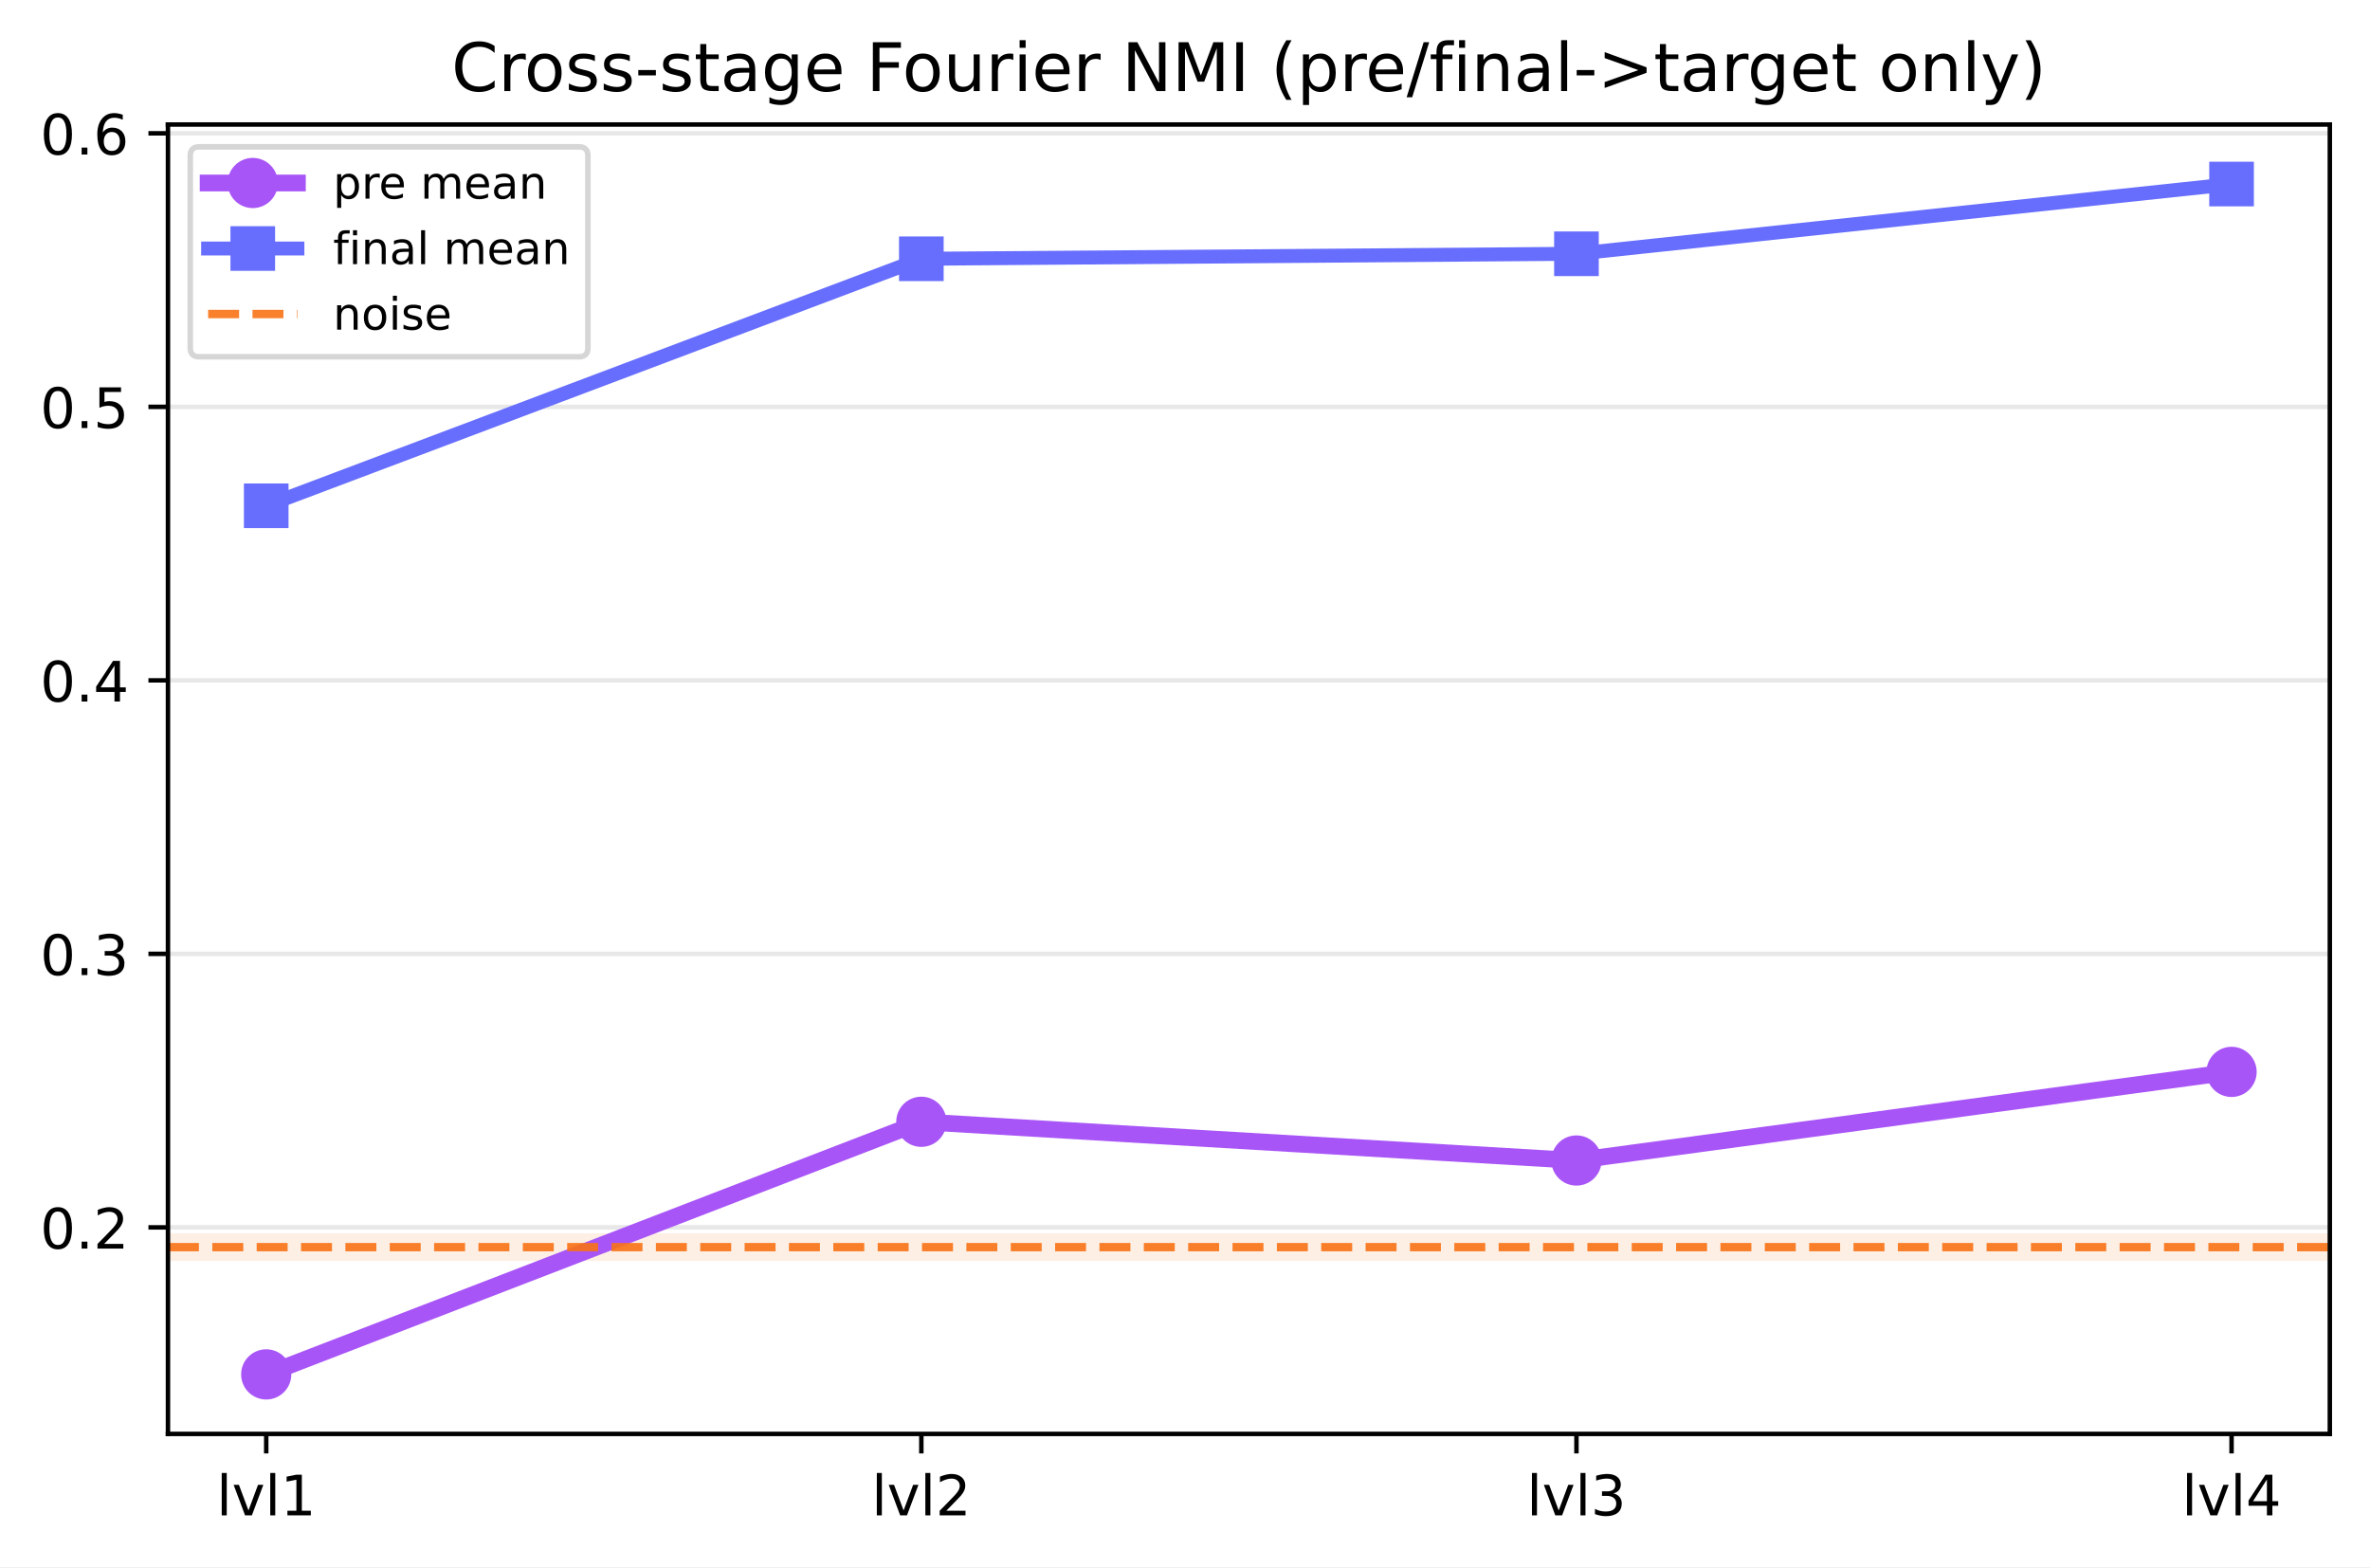
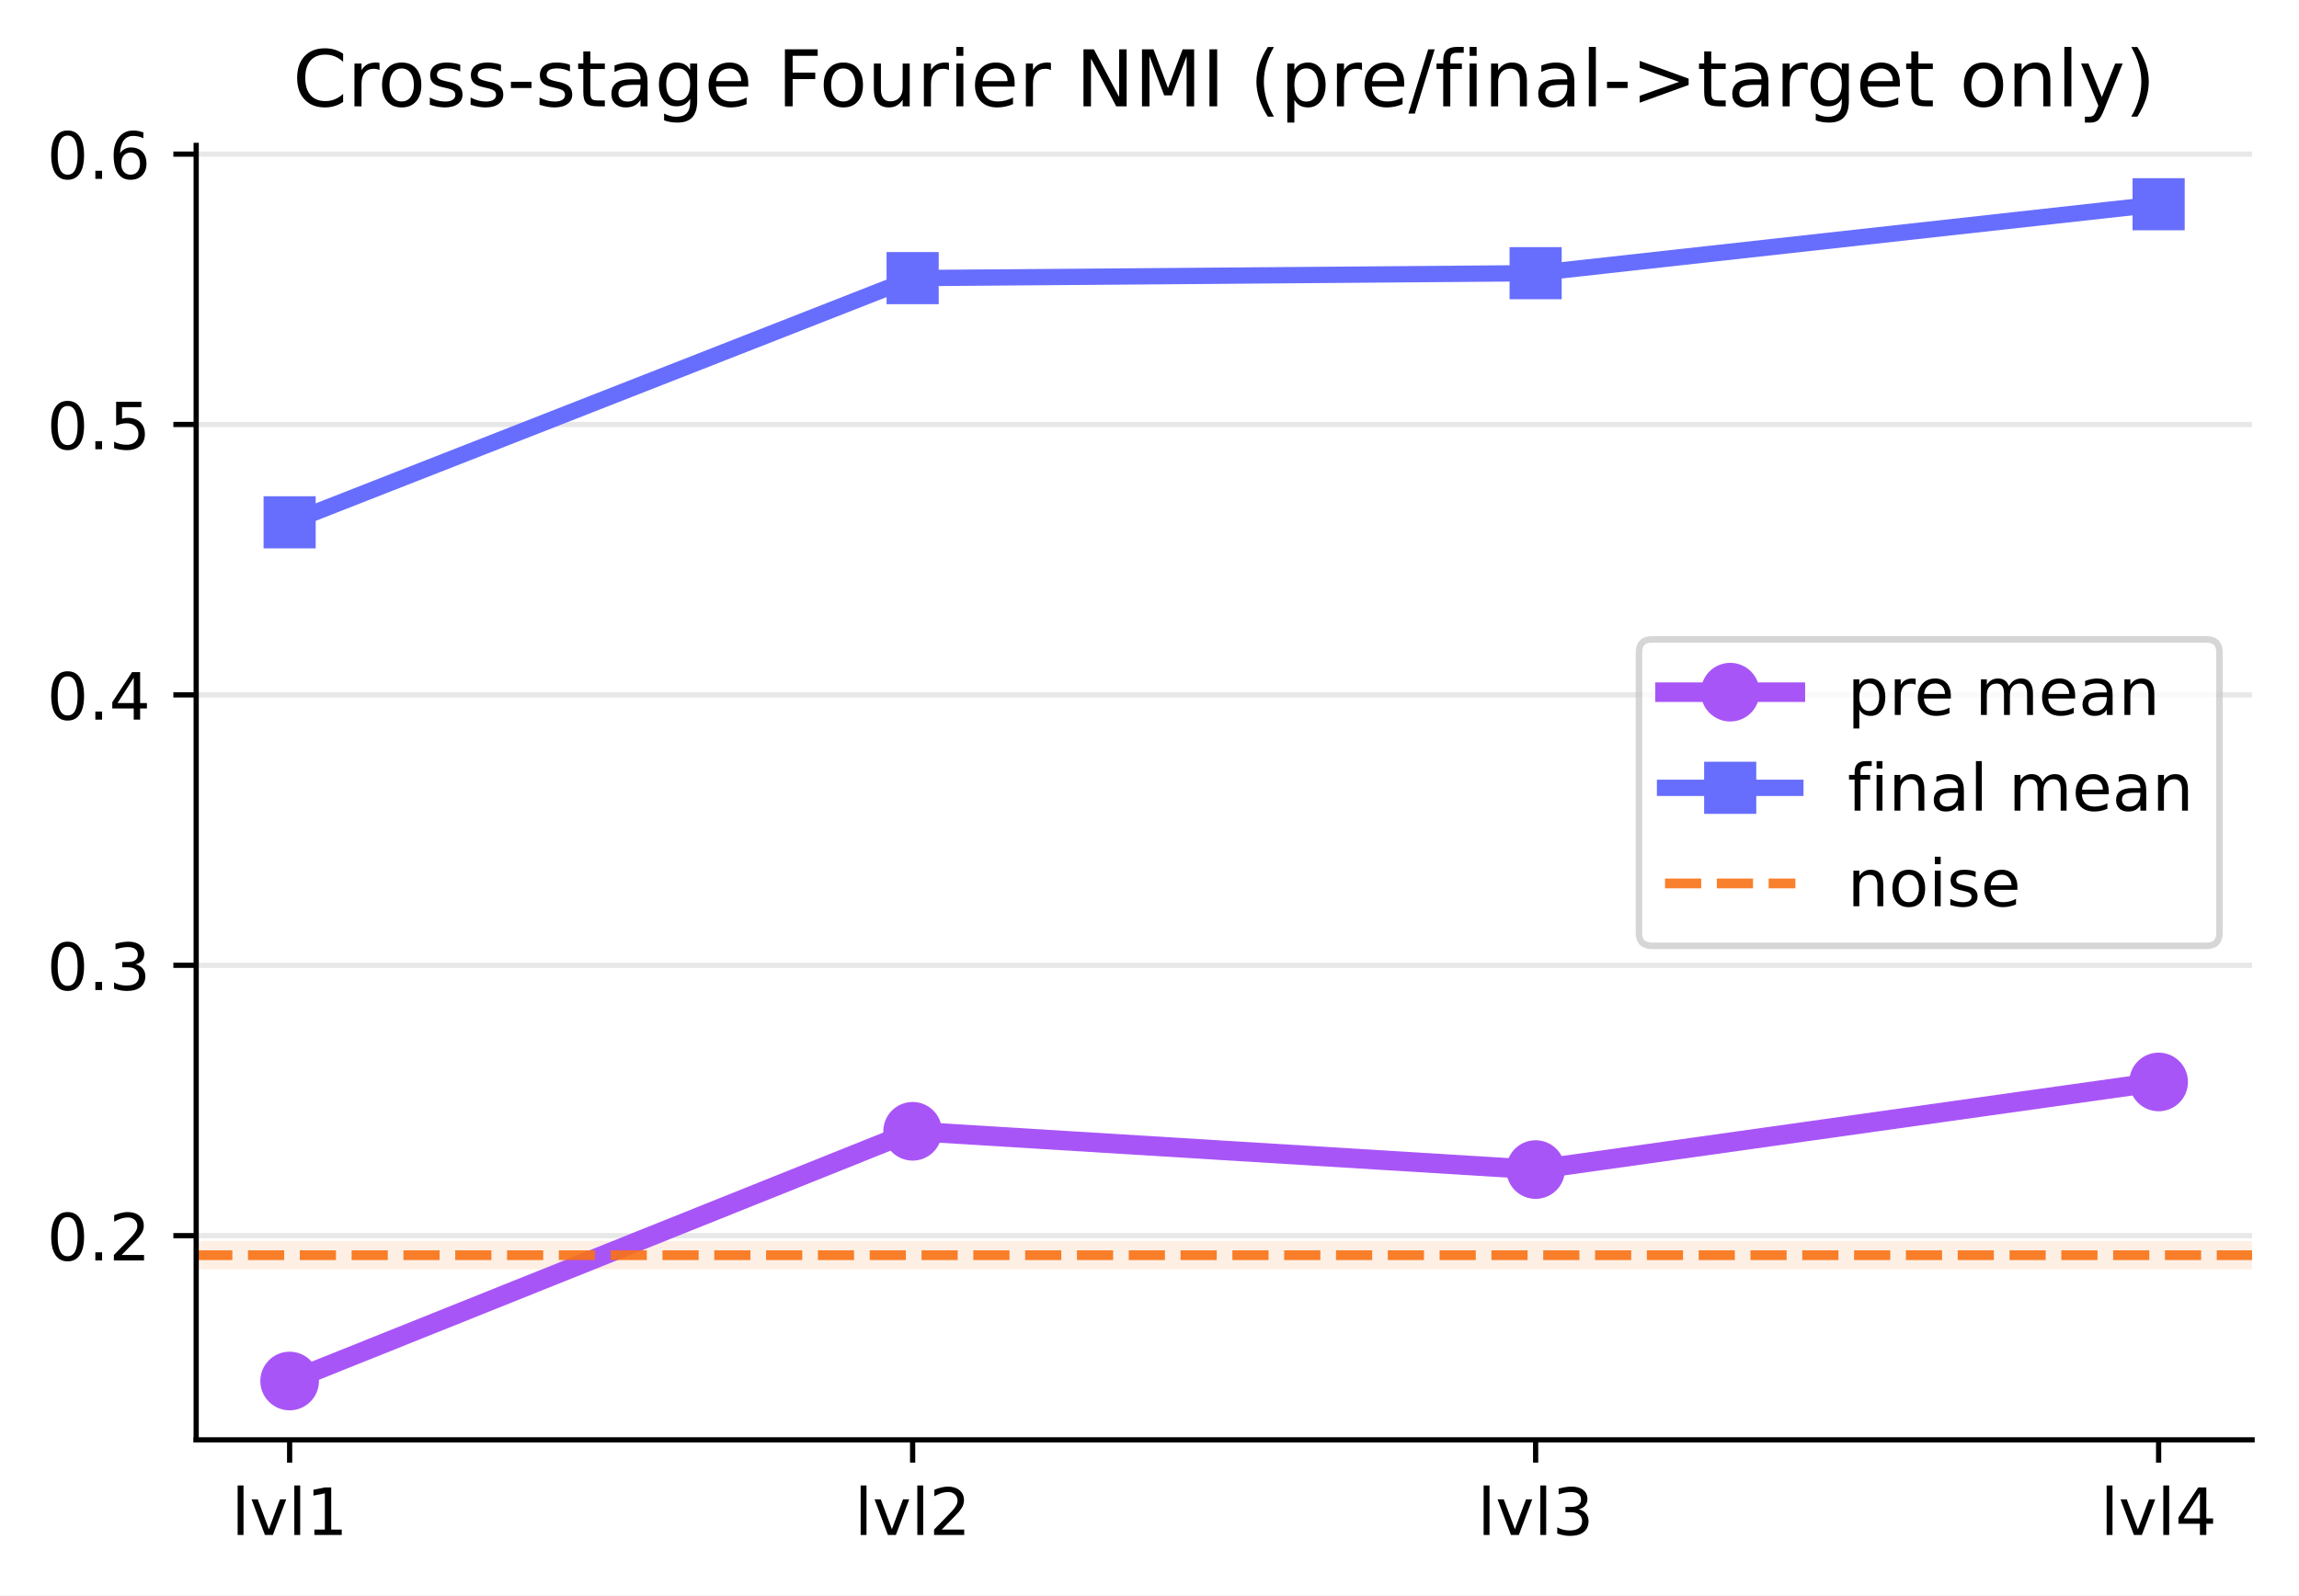
- <svg xmlns="http://www.w3.org/2000/svg" xmlns:xlink="http://www.w3.org/1999/xlink" width="424.773pt" height="280.876pt" viewBox="0 0 424.773 280.876" version="1.1">
+ <svg xmlns="http://www.w3.org/2000/svg" xmlns:xlink="http://www.w3.org/1999/xlink" width="352.773pt" height="244.876pt" viewBox="0 0 352.773 244.876" version="1.1">
  <defs>
    <style type="text/css">*{stroke-linejoin: round; stroke-linecap: butt}</style>
  </defs>
  <g id="figure_1">
    <g id="patch_1">
-       <path d="M 0 280.876  L 424.773 280.876  L 424.773 0  L 0 0  z " style="fill: #ffffff" />
+       <path d="M 0 244.876  L 352.773 244.876  L 352.773 0  L 0 0  z " style="fill: #ffffff" />
    </g>
    <g id="axes_1">
      <g id="patch_2">
-         <path d="M 30.103 256.998  L 417.573 256.998  L 417.573 22.318  L 30.103 22.318  z " style="fill: #ffffff" />
+         <path d="M 30.103 220.998  L 345.573 220.998  L 345.573 22.318  L 30.103 22.318  z " style="fill: #ffffff" />
      </g>
      <g id="patch_3">
-         <path d="M 30.103 225.499  L 417.573 225.499  L 417.573 221.541  L 30.103 221.541  z " clip-path="url(#pb38c82cc3f)" style="fill: #f97316; opacity: 0.12; stroke: #f97316; stroke-linejoin: miter" />
+         <path d="M 30.103 194.331  L 345.573 194.331  L 345.573 190.98  L 30.103 190.98  z " clip-path="url(#pc7375aef0b)" style="fill: #f97316; opacity: 0.12; stroke: #f97316; stroke-linejoin: miter" />
      </g>
      <g id="matplotlib.axis_1">
        <g id="xtick_1">
          <g id="line2d_1">
            <defs>
-               <path id="m8bb7303cff" d="M 0 0  L 0 3.5  " style="stroke: #000000; stroke-width: 0.8" />
+               <path id="m0f94cfe9d2" d="M 0 0  L 0 3.5  " style="stroke: #000000; stroke-width: 0.8" />
            </defs>
            <g>
-               <use xlink:href="#m8bb7303cff" x="47.715" y="256.998" style="stroke: #000000; stroke-width: 0.8" />
+               <use xlink:href="#m0f94cfe9d2" x="44.443" y="220.998" style="stroke: #000000; stroke-width: 0.8" />
            </g>
          </g>
          <g id="text_1">
-             <g transform="translate(38.79665 271.5966) scale(0.1 -0.1)">
+             <g transform="translate(35.52392 235.5966) scale(0.1 -0.1)">
              <defs>
                <path id="DejaVuSans-6c" d="M 603 4863  L 1178 4863  L 1178 0  L 603 0  L 603 4863  z " transform="scale(0.015625)" />
                <path id="DejaVuSans-76" d="M 191 3500  L 800 3500  L 1894 563  L 2988 3500  L 3597 3500  L 2284 0  L 1503 0  L 191 3500  z " transform="scale(0.015625)" />
                <path id="DejaVuSans-31" d="M 794 531  L 1825 531  L 1825 4091  L 703 3866  L 703 4441  L 1819 4666  L 2450 4666  L 2450 531  L 3481 531  L 3481 0  L 794 0  L 794 531  z " transform="scale(0.015625)" />
              </defs>
              <use xlink:href="#DejaVuSans-6c" />
              <use xlink:href="#DejaVuSans-76" transform="translate(27.7832 0)" />
              <use xlink:href="#DejaVuSans-6c" transform="translate(86.96289 0)" />
              <use xlink:href="#DejaVuSans-31" transform="translate(114.7461 0)" />
            </g>
          </g>
        </g>
        <g id="xtick_2">
          <g id="line2d_2">
            <g>
-               <use xlink:href="#m8bb7303cff" x="165.131" y="256.998" style="stroke: #000000; stroke-width: 0.8" />
+               <use xlink:href="#m0f94cfe9d2" x="140.04" y="220.998" style="stroke: #000000; stroke-width: 0.8" />
            </g>
          </g>
          <g id="text_2">
-             <g transform="translate(156.2118 271.5966) scale(0.1 -0.1)">
+             <g transform="translate(131.1209 235.5966) scale(0.1 -0.1)">
              <defs>
                <path id="DejaVuSans-32" d="M 1228 531  L 3431 531  L 3431 0  L 469 0  L 469 531  Q 828 903 1448 1529  Q 2069 2156 2228 2338  Q 2531 2678 2651 2914  Q 2772 3150 2772 3378  Q 2772 3750 2511 3984  Q 2250 4219 1831 4219  Q 1534 4219 1204 4116  Q 875 4013 500 3803  L 500 4441  Q 881 4594 1212 4672  Q 1544 4750 1819 4750  Q 2544 4750 2975 4387  Q 3406 4025 3406 3419  Q 3406 3131 3298 2873  Q 3191 2616 2906 2266  Q 2828 2175 2409 1742  Q 1991 1309 1228 531  z " transform="scale(0.015625)" />
              </defs>
              <use xlink:href="#DejaVuSans-6c" />
              <use xlink:href="#DejaVuSans-76" transform="translate(27.7832 0)" />
              <use xlink:href="#DejaVuSans-6c" transform="translate(86.96289 0)" />
              <use xlink:href="#DejaVuSans-32" transform="translate(114.7461 0)" />
            </g>
          </g>
        </g>
        <g id="xtick_3">
          <g id="line2d_3">
            <g>
-               <use xlink:href="#m8bb7303cff" x="282.546" y="256.998" style="stroke: #000000; stroke-width: 0.8" />
+               <use xlink:href="#m0f94cfe9d2" x="235.637" y="220.998" style="stroke: #000000; stroke-width: 0.8" />
            </g>
          </g>
          <g id="text_3">
-             <g transform="translate(273.627 271.5966) scale(0.1 -0.1)">
+             <g transform="translate(226.7179 235.5966) scale(0.1 -0.1)">
              <defs>
                <path id="DejaVuSans-33" d="M 2597 2516  Q 3050 2419 3304 2112  Q 3559 1806 3559 1356  Q 3559 666 3084 287  Q 2609 -91 1734 -91  Q 1441 -91 1130 -33  Q 819 25 488 141  L 488 750  Q 750 597 1062 519  Q 1375 441 1716 441  Q 2309 441 2620 675  Q 2931 909 2931 1356  Q 2931 1769 2642 2001  Q 2353 2234 1838 2234  L 1294 2234  L 1294 2753  L 1863 2753  Q 2328 2753 2575 2939  Q 2822 3125 2822 3475  Q 2822 3834 2567 4026  Q 2313 4219 1838 4219  Q 1578 4219 1281 4162  Q 984 4106 628 3988  L 628 4550  Q 988 4650 1302 4700  Q 1616 4750 1894 4750  Q 2613 4750 3031 4423  Q 3450 4097 3450 3541  Q 3450 3153 3228 2886  Q 3006 2619 2597 2516  z " transform="scale(0.015625)" />
              </defs>
              <use xlink:href="#DejaVuSans-6c" />
              <use xlink:href="#DejaVuSans-76" transform="translate(27.7832 0)" />
              <use xlink:href="#DejaVuSans-6c" transform="translate(86.96289 0)" />
              <use xlink:href="#DejaVuSans-33" transform="translate(114.7461 0)" />
            </g>
          </g>
        </g>
        <g id="xtick_4">
          <g id="line2d_4">
            <g>
-               <use xlink:href="#m8bb7303cff" x="399.961" y="256.998" style="stroke: #000000; stroke-width: 0.8" />
+               <use xlink:href="#m0f94cfe9d2" x="331.234" y="220.998" style="stroke: #000000; stroke-width: 0.8" />
            </g>
          </g>
          <g id="text_4">
-             <g transform="translate(391.0421 271.5966) scale(0.1 -0.1)">
+             <g transform="translate(322.3148 235.5966) scale(0.1 -0.1)">
              <defs>
                <path id="DejaVuSans-34" d="M 2419 4116  L 825 1625  L 2419 1625  L 2419 4116  z M 2253 4666  L 3047 4666  L 3047 1625  L 3713 1625  L 3713 1100  L 3047 1100  L 3047 0  L 2419 0  L 2419 1100  L 313 1100  L 313 1709  L 2253 4666  z " transform="scale(0.015625)" />
              </defs>
              <use xlink:href="#DejaVuSans-6c" />
              <use xlink:href="#DejaVuSans-76" transform="translate(27.7832 0)" />
              <use xlink:href="#DejaVuSans-6c" transform="translate(86.96289 0)" />
              <use xlink:href="#DejaVuSans-34" transform="translate(114.7461 0)" />
            </g>
          </g>
        </g>
      </g>
      <g id="matplotlib.axis_2">
        <g id="ytick_1">
          <g id="line2d_5">
-             <path d="M 30.103 219.979  L 417.573 219.979  " clip-path="url(#pb38c82cc3f)" style="fill: none; stroke: #b0b0b0; stroke-opacity: 0.3; stroke-width: 0.8; stroke-linecap: square" />
+             <path d="M 30.103 189.658  L 345.573 189.658  " clip-path="url(#pc7375aef0b)" style="fill: none; stroke: #b0b0b0; stroke-opacity: 0.3; stroke-width: 0.8; stroke-linecap: square" />
          </g>
          <g id="line2d_6">
            <defs>
-               <path id="mbe86e3b115" d="M 0 0  L -3.5 0  " style="stroke: #000000; stroke-width: 0.8" />
+               <path id="m7933cab18a" d="M 0 0  L -3.5 0  " style="stroke: #000000; stroke-width: 0.8" />
            </defs>
            <g>
-               <use xlink:href="#mbe86e3b115" x="30.103" y="219.979" style="stroke: #000000; stroke-width: 0.8" />
+               <use xlink:href="#m7933cab18a" x="30.103" y="189.658" style="stroke: #000000; stroke-width: 0.8" />
            </g>
          </g>
          <g id="text_5">
-             <g transform="translate(7.2 223.7786) scale(0.1 -0.1)">
+             <g transform="translate(7.2 193.4573) scale(0.1 -0.1)">
              <defs>
                <path id="DejaVuSans-30" d="M 2034 4250  Q 1547 4250 1301 3770  Q 1056 3291 1056 2328  Q 1056 1369 1301 889  Q 1547 409 2034 409  Q 2525 409 2770 889  Q 3016 1369 3016 2328  Q 3016 3291 2770 3770  Q 2525 4250 2034 4250  z M 2034 4750  Q 2819 4750 3233 4129  Q 3647 3509 3647 2328  Q 3647 1150 3233 529  Q 2819 -91 2034 -91  Q 1250 -91 836 529  Q 422 1150 422 2328  Q 422 3509 836 4129  Q 1250 4750 2034 4750  z " transform="scale(0.015625)" />
                <path id="DejaVuSans-2e" d="M 684 794  L 1344 794  L 1344 0  L 684 0  L 684 794  z " transform="scale(0.015625)" />
              </defs>
              <use xlink:href="#DejaVuSans-30" />
              <use xlink:href="#DejaVuSans-2e" transform="translate(63.62305 0)" />
              <use xlink:href="#DejaVuSans-32" transform="translate(95.41016 0)" />
            </g>
          </g>
        </g>
        <g id="ytick_2">
          <g id="line2d_7">
-             <path d="M 30.103 170.958  L 417.573 170.958  " clip-path="url(#pb38c82cc3f)" style="fill: none; stroke: #b0b0b0; stroke-opacity: 0.3; stroke-width: 0.8; stroke-linecap: square" />
+             <path d="M 30.103 148.157  L 345.573 148.157  " clip-path="url(#pc7375aef0b)" style="fill: none; stroke: #b0b0b0; stroke-opacity: 0.3; stroke-width: 0.8; stroke-linecap: square" />
          </g>
          <g id="line2d_8">
            <g>
-               <use xlink:href="#mbe86e3b115" x="30.103" y="170.958" style="stroke: #000000; stroke-width: 0.8" />
+               <use xlink:href="#m7933cab18a" x="30.103" y="148.157" style="stroke: #000000; stroke-width: 0.8" />
            </g>
          </g>
          <g id="text_6">
-             <g transform="translate(7.2 174.7573) scale(0.1 -0.1)">
+             <g transform="translate(7.2 151.9559) scale(0.1 -0.1)">
              <use xlink:href="#DejaVuSans-30" />
              <use xlink:href="#DejaVuSans-2e" transform="translate(63.62305 0)" />
              <use xlink:href="#DejaVuSans-33" transform="translate(95.41016 0)" />
            </g>
          </g>
        </g>
        <g id="ytick_3">
          <g id="line2d_9">
-             <path d="M 30.103 121.937  L 417.573 121.937  " clip-path="url(#pb38c82cc3f)" style="fill: none; stroke: #b0b0b0; stroke-opacity: 0.3; stroke-width: 0.8; stroke-linecap: square" />
+             <path d="M 30.103 106.655  L 345.573 106.655  " clip-path="url(#pc7375aef0b)" style="fill: none; stroke: #b0b0b0; stroke-opacity: 0.3; stroke-width: 0.8; stroke-linecap: square" />
          </g>
          <g id="line2d_10">
            <g>
-               <use xlink:href="#mbe86e3b115" x="30.103" y="121.937" style="stroke: #000000; stroke-width: 0.8" />
+               <use xlink:href="#m7933cab18a" x="30.103" y="106.655" style="stroke: #000000; stroke-width: 0.8" />
            </g>
          </g>
          <g id="text_7">
-             <g transform="translate(7.2 125.7361) scale(0.1 -0.1)">
+             <g transform="translate(7.2 110.4545) scale(0.1 -0.1)">
              <use xlink:href="#DejaVuSans-30" />
              <use xlink:href="#DejaVuSans-2e" transform="translate(63.62305 0)" />
              <use xlink:href="#DejaVuSans-34" transform="translate(95.41016 0)" />
            </g>
          </g>
        </g>
        <g id="ytick_4">
          <g id="line2d_11">
-             <path d="M 30.103 72.916  L 417.573 72.916  " clip-path="url(#pb38c82cc3f)" style="fill: none; stroke: #b0b0b0; stroke-opacity: 0.3; stroke-width: 0.8; stroke-linecap: square" />
+             <path d="M 30.103 65.154  L 345.573 65.154  " clip-path="url(#pc7375aef0b)" style="fill: none; stroke: #b0b0b0; stroke-opacity: 0.3; stroke-width: 0.8; stroke-linecap: square" />
          </g>
          <g id="line2d_12">
            <g>
-               <use xlink:href="#mbe86e3b115" x="30.103" y="72.916" style="stroke: #000000; stroke-width: 0.8" />
+               <use xlink:href="#m7933cab18a" x="30.103" y="65.154" style="stroke: #000000; stroke-width: 0.8" />
            </g>
          </g>
          <g id="text_8">
-             <g transform="translate(7.2 76.71476) scale(0.1 -0.1)">
+             <g transform="translate(7.2 68.9531) scale(0.1 -0.1)">
              <defs>
                <path id="DejaVuSans-35" d="M 691 4666  L 3169 4666  L 3169 4134  L 1269 4134  L 1269 2991  Q 1406 3038 1543 3061  Q 1681 3084 1819 3084  Q 2600 3084 3056 2656  Q 3513 2228 3513 1497  Q 3513 744 3044 326  Q 2575 -91 1722 -91  Q 1428 -91 1123 -41  Q 819 9 494 109  L 494 744  Q 775 591 1075 516  Q 1375 441 1709 441  Q 2250 441 2565 725  Q 2881 1009 2881 1497  Q 2881 1984 2565 2268  Q 2250 2553 1709 2553  Q 1456 2553 1204 2497  Q 953 2441 691 2322  L 691 4666  z " transform="scale(0.015625)" />
              </defs>
              <use xlink:href="#DejaVuSans-30" />
              <use xlink:href="#DejaVuSans-2e" transform="translate(63.62305 0)" />
              <use xlink:href="#DejaVuSans-35" transform="translate(95.41016 0)" />
            </g>
          </g>
        </g>
        <g id="ytick_5">
          <g id="line2d_13">
-             <path d="M 30.103 23.894  L 417.573 23.894  " clip-path="url(#pb38c82cc3f)" style="fill: none; stroke: #b0b0b0; stroke-opacity: 0.3; stroke-width: 0.8; stroke-linecap: square" />
+             <path d="M 30.103 23.652  L 345.573 23.652  " clip-path="url(#pc7375aef0b)" style="fill: none; stroke: #b0b0b0; stroke-opacity: 0.3; stroke-width: 0.8; stroke-linecap: square" />
          </g>
          <g id="line2d_14">
            <g>
-               <use xlink:href="#mbe86e3b115" x="30.103" y="23.894" style="stroke: #000000; stroke-width: 0.8" />
+               <use xlink:href="#m7933cab18a" x="30.103" y="23.652" style="stroke: #000000; stroke-width: 0.8" />
            </g>
          </g>
          <g id="text_9">
-             <g transform="translate(7.2 27.69348) scale(0.1 -0.1)">
+             <g transform="translate(7.2 27.4517) scale(0.1 -0.1)">
              <defs>
                <path id="DejaVuSans-36" d="M 2113 2584  Q 1688 2584 1439 2293  Q 1191 2003 1191 1497  Q 1191 994 1439 701  Q 1688 409 2113 409  Q 2538 409 2786 701  Q 3034 994 3034 1497  Q 3034 2003 2786 2293  Q 2538 2584 2113 2584  z M 3366 4563  L 3366 3988  Q 3128 4100 2886 4159  Q 2644 4219 2406 4219  Q 1781 4219 1451 3797  Q 1122 3375 1075 2522  Q 1259 2794 1537 2939  Q 1816 3084 2150 3084  Q 2853 3084 3261 2657  Q 3669 2231 3669 1497  Q 3669 778 3244 343  Q 2819 -91 2113 -91  Q 1303 -91 875 529  Q 447 1150 447 2328  Q 447 3434 972 4092  Q 1497 4750 2381 4750  Q 2619 4750 2861 4703  Q 3103 4656 3366 4563  z " transform="scale(0.015625)" />
              </defs>
              <use xlink:href="#DejaVuSans-30" />
              <use xlink:href="#DejaVuSans-2e" transform="translate(63.62305 0)" />
              <use xlink:href="#DejaVuSans-36" transform="translate(95.41016 0)" />
            </g>
          </g>
        </g>
      </g>
      <g id="line2d_15">
-         <path d="M 47.715 246.331  L 165.131 201.057  L 282.546 207.996  L 399.961 192.111  " clip-path="url(#pb38c82cc3f)" style="fill: none; stroke: #a855f7; stroke-width: 3; stroke-linecap: square" />
+         <path d="M 44.443 211.967  L 140.04 173.639  L 235.637 179.513  L 331.234 166.065  " clip-path="url(#pc7375aef0b)" style="fill: none; stroke: #a855f7; stroke-width: 3; stroke-linecap: square" />
        <defs>
-           <path id="m0b4fd1bb73" d="M 0 4  C 1.061 4 2.078 3.579 2.828 2.828  C 3.579 2.078 4 1.061 4 0  C 4 -1.061 3.579 -2.078 2.828 -2.828  C 2.078 -3.579 1.061 -4 0 -4  C -1.061 -4 -2.078 -3.579 -2.828 -2.828  C -3.579 -2.078 -4 -1.061 -4 0  C -4 1.061 -3.579 2.078 -2.828 2.828  C -2.078 3.579 -1.061 4 0 4  z " style="stroke: #a855f7" />
+           <path id="mb4fdfcd35f" d="M 0 4  C 1.061 4 2.078 3.579 2.828 2.828  C 3.579 2.078 4 1.061 4 0  C 4 -1.061 3.579 -2.078 2.828 -2.828  C 2.078 -3.579 1.061 -4 0 -4  C -1.061 -4 -2.078 -3.579 -2.828 -2.828  C -3.579 -2.078 -4 -1.061 -4 0  C -4 1.061 -3.579 2.078 -2.828 2.828  C -2.078 3.579 -1.061 4 0 4  z " style="stroke: #a855f7" />
        </defs>
-         <g clip-path="url(#pb38c82cc3f)">
-           <use xlink:href="#m0b4fd1bb73" x="47.715" y="246.331" style="fill: #a855f7; stroke: #a855f7" />
-           <use xlink:href="#m0b4fd1bb73" x="165.131" y="201.057" style="fill: #a855f7; stroke: #a855f7" />
-           <use xlink:href="#m0b4fd1bb73" x="282.546" y="207.996" style="fill: #a855f7; stroke: #a855f7" />
-           <use xlink:href="#m0b4fd1bb73" x="399.961" y="192.111" style="fill: #a855f7; stroke: #a855f7" />
+         <g clip-path="url(#pc7375aef0b)">
+           <use xlink:href="#mb4fdfcd35f" x="44.443" y="211.967" style="fill: #a855f7; stroke: #a855f7" />
+           <use xlink:href="#mb4fdfcd35f" x="140.04" y="173.639" style="fill: #a855f7; stroke: #a855f7" />
+           <use xlink:href="#mb4fdfcd35f" x="235.637" y="179.513" style="fill: #a855f7; stroke: #a855f7" />
+           <use xlink:href="#mb4fdfcd35f" x="331.234" y="166.065" style="fill: #a855f7; stroke: #a855f7" />
        </g>
      </g>
      <g id="line2d_16">
-         <path d="M 47.715 90.652  L 165.131 46.38  L 282.546 45.484  L 399.961 32.985  " clip-path="url(#pb38c82cc3f)" style="fill: none; stroke: #676efd; stroke-width: 2.5; stroke-linecap: square" />
+         <path d="M 44.443 80.169  L 140.04 42.689  L 235.637 41.93  L 331.234 31.349  " clip-path="url(#pc7375aef0b)" style="fill: none; stroke: #676efd; stroke-width: 2.5; stroke-linecap: square" />
        <defs>
-           <path id="m95349292ca" d="M -3.5 3.5  L 3.5 3.5  L 3.5 -3.5  L -3.5 -3.5  z " style="stroke: #676efd; stroke-linejoin: miter" />
+           <path id="m0a33a57ab1" d="M -3.5 3.5  L 3.5 3.5  L 3.5 -3.5  L -3.5 -3.5  z " style="stroke: #676efd; stroke-linejoin: miter" />
        </defs>
-         <g clip-path="url(#pb38c82cc3f)">
-           <use xlink:href="#m95349292ca" x="47.715" y="90.652" style="fill: #676efd; stroke: #676efd; stroke-linejoin: miter" />
-           <use xlink:href="#m95349292ca" x="165.131" y="46.38" style="fill: #676efd; stroke: #676efd; stroke-linejoin: miter" />
-           <use xlink:href="#m95349292ca" x="282.546" y="45.484" style="fill: #676efd; stroke: #676efd; stroke-linejoin: miter" />
-           <use xlink:href="#m95349292ca" x="399.961" y="32.985" style="fill: #676efd; stroke: #676efd; stroke-linejoin: miter" />
+         <g clip-path="url(#pc7375aef0b)">
+           <use xlink:href="#m0a33a57ab1" x="44.443" y="80.169" style="fill: #676efd; stroke: #676efd; stroke-linejoin: miter" />
+           <use xlink:href="#m0a33a57ab1" x="140.04" y="42.689" style="fill: #676efd; stroke: #676efd; stroke-linejoin: miter" />
+           <use xlink:href="#m0a33a57ab1" x="235.637" y="41.93" style="fill: #676efd; stroke: #676efd; stroke-linejoin: miter" />
+           <use xlink:href="#m0a33a57ab1" x="331.234" y="31.349" style="fill: #676efd; stroke: #676efd; stroke-linejoin: miter" />
        </g>
      </g>
      <g id="line2d_17">
-         <path d="M 30.103 223.52  L 417.573 223.52  " clip-path="url(#pb38c82cc3f)" style="fill: none; stroke-dasharray: 5.55,2.4; stroke-dashoffset: 0; stroke: #f97316; stroke-opacity: 0.9; stroke-width: 1.5" />
+         <path d="M 30.103 192.656  L 345.573 192.656  " clip-path="url(#pc7375aef0b)" style="fill: none; stroke-dasharray: 5.55,2.4; stroke-dashoffset: 0; stroke: #f97316; stroke-opacity: 0.9; stroke-width: 1.5" />
      </g>
      <g id="patch_4">
-         <path d="M 30.103 256.998  L 30.103 22.318  " style="fill: none; stroke: #000000; stroke-width: 0.8; stroke-linejoin: miter; stroke-linecap: square" />
+         <path d="M 30.103 220.998  L 30.103 22.318  " style="fill: none; stroke: #000000; stroke-width: 0.8; stroke-linejoin: miter; stroke-linecap: square" />
      </g>
      <g id="patch_5">
-         <path d="M 417.573 256.998  L 417.573 22.318  " style="fill: none; stroke: #000000; stroke-width: 0.8; stroke-linejoin: miter; stroke-linecap: square" />
-       </g>
-       <g id="patch_6">
-         <path d="M 30.103 256.998  L 417.573 256.998  " style="fill: none; stroke: #000000; stroke-width: 0.8; stroke-linejoin: miter; stroke-linecap: square" />
-       </g>
-       <g id="patch_7">
-         <path d="M 30.103 22.318  L 417.573 22.318  " style="fill: none; stroke: #000000; stroke-width: 0.8; stroke-linejoin: miter; stroke-linecap: square" />
+         <path d="M 30.103 220.998  L 345.573 220.998  " style="fill: none; stroke: #000000; stroke-width: 0.8; stroke-linejoin: miter; stroke-linecap: square" />
      </g>
      <g id="text_10">
-         <g transform="translate(80.92281 16.31812) scale(0.12 -0.12)">
+         <g transform="translate(44.92281 16.31812) scale(0.12 -0.12)">
          <defs>
            <path id="DejaVuSans-43" d="M 4122 4306  L 4122 3641  Q 3803 3938 3442 4084  Q 3081 4231 2675 4231  Q 1875 4231 1450 3742  Q 1025 3253 1025 2328  Q 1025 1406 1450 917  Q 1875 428 2675 428  Q 3081 428 3442 575  Q 3803 722 4122 1019  L 4122 359  Q 3791 134 3420 21  Q 3050 -91 2638 -91  Q 1578 -91 968 557  Q 359 1206 359 2328  Q 359 3453 968 4101  Q 1578 4750 2638 4750  Q 3056 4750 3426 4639  Q 3797 4528 4122 4306  z " transform="scale(0.015625)" />
            <path id="DejaVuSans-72" d="M 2631 2963  Q 2534 3019 2420 3045  Q 2306 3072 2169 3072  Q 1681 3072 1420 2755  Q 1159 2438 1159 1844  L 1159 0  L 581 0  L 581 3500  L 1159 3500  L 1159 2956  Q 1341 3275 1631 3429  Q 1922 3584 2338 3584  Q 2397 3584 2469 3576  Q 2541 3569 2628 3553  L 2631 2963  z " transform="scale(0.015625)" />
            <path id="DejaVuSans-6f" d="M 1959 3097  Q 1497 3097 1228 2736  Q 959 2375 959 1747  Q 959 1119 1226 758  Q 1494 397 1959 397  Q 2419 397 2687 759  Q 2956 1122 2956 1747  Q 2956 2369 2687 2733  Q 2419 3097 1959 3097  z M 1959 3584  Q 2709 3584 3137 3096  Q 3566 2609 3566 1747  Q 3566 888 3137 398  Q 2709 -91 1959 -91  Q 1206 -91 779 398  Q 353 888 353 1747  Q 353 2609 779 3096  Q 1206 3584 1959 3584  z " transform="scale(0.015625)" />
            <path id="DejaVuSans-73" d="M 2834 3397  L 2834 2853  Q 2591 2978 2328 3040  Q 2066 3103 1784 3103  Q 1356 3103 1142 2972  Q 928 2841 928 2578  Q 928 2378 1081 2264  Q 1234 2150 1697 2047  L 1894 2003  Q 2506 1872 2764 1633  Q 3022 1394 3022 966  Q 3022 478 2636 193  Q 2250 -91 1575 -91  Q 1294 -91 989 -36  Q 684 19 347 128  L 347 722  Q 666 556 975 473  Q 1284 391 1588 391  Q 1994 391 2212 530  Q 2431 669 2431 922  Q 2431 1156 2273 1281  Q 2116 1406 1581 1522  L 1381 1569  Q 847 1681 609 1914  Q 372 2147 372 2553  Q 372 3047 722 3315  Q 1072 3584 1716 3584  Q 2034 3584 2315 3537  Q 2597 3491 2834 3397  z " transform="scale(0.015625)" />
            <path id="DejaVuSans-2d" d="M 313 2009  L 1997 2009  L 1997 1497  L 313 1497  L 313 2009  z " transform="scale(0.015625)" />
            <path id="DejaVuSans-74" d="M 1172 4494  L 1172 3500  L 2356 3500  L 2356 3053  L 1172 3053  L 1172 1153  Q 1172 725 1289 603  Q 1406 481 1766 481  L 2356 481  L 2356 0  L 1766 0  Q 1100 0 847 248  Q 594 497 594 1153  L 594 3053  L 172 3053  L 172 3500  L 594 3500  L 594 4494  L 1172 4494  z " transform="scale(0.015625)" />
            <path id="DejaVuSans-61" d="M 2194 1759  Q 1497 1759 1228 1600  Q 959 1441 959 1056  Q 959 750 1161 570  Q 1363 391 1709 391  Q 2188 391 2477 730  Q 2766 1069 2766 1631  L 2766 1759  L 2194 1759  z M 3341 1997  L 3341 0  L 2766 0  L 2766 531  Q 2569 213 2275 61  Q 1981 -91 1556 -91  Q 1019 -91 701 211  Q 384 513 384 1019  Q 384 1609 779 1909  Q 1175 2209 1959 2209  L 2766 2209  L 2766 2266  Q 2766 2663 2505 2880  Q 2244 3097 1772 3097  Q 1472 3097 1187 3025  Q 903 2953 641 2809  L 641 3341  Q 956 3463 1253 3523  Q 1550 3584 1831 3584  Q 2591 3584 2966 3190  Q 3341 2797 3341 1997  z " transform="scale(0.015625)" />
            <path id="DejaVuSans-67" d="M 2906 1791  Q 2906 2416 2648 2759  Q 2391 3103 1925 3103  Q 1463 3103 1205 2759  Q 947 2416 947 1791  Q 947 1169 1205 825  Q 1463 481 1925 481  Q 2391 481 2648 825  Q 2906 1169 2906 1791  z M 3481 434  Q 3481 -459 3084 -895  Q 2688 -1331 1869 -1331  Q 1566 -1331 1297 -1286  Q 1028 -1241 775 -1147  L 775 -588  Q 1028 -725 1275 -790  Q 1522 -856 1778 -856  Q 2344 -856 2625 -561  Q 2906 -266 2906 331  L 2906 616  Q 2728 306 2450 153  Q 2172 0 1784 0  Q 1141 0 747 490  Q 353 981 353 1791  Q 353 2603 747 3093  Q 1141 3584 1784 3584  Q 2172 3584 2450 3431  Q 2728 3278 2906 2969  L 2906 3500  L 3481 3500  L 3481 434  z " transform="scale(0.015625)" />
            <path id="DejaVuSans-65" d="M 3597 1894  L 3597 1613  L 953 1613  Q 991 1019 1311 708  Q 1631 397 2203 397  Q 2534 397 2845 478  Q 3156 559 3463 722  L 3463 178  Q 3153 47 2828 -22  Q 2503 -91 2169 -91  Q 1331 -91 842 396  Q 353 884 353 1716  Q 353 2575 817 3079  Q 1281 3584 2069 3584  Q 2775 3584 3186 3129  Q 3597 2675 3597 1894  z M 3022 2063  Q 3016 2534 2758 2815  Q 2500 3097 2075 3097  Q 1594 3097 1305 2825  Q 1016 2553 972 2059  L 3022 2063  z " transform="scale(0.015625)" />
            <path id="DejaVuSans-20" transform="scale(0.015625)" />
            <path id="DejaVuSans-46" d="M 628 4666  L 3309 4666  L 3309 4134  L 1259 4134  L 1259 2759  L 3109 2759  L 3109 2228  L 1259 2228  L 1259 0  L 628 0  L 628 4666  z " transform="scale(0.015625)" />
            <path id="DejaVuSans-75" d="M 544 1381  L 544 3500  L 1119 3500  L 1119 1403  Q 1119 906 1312 657  Q 1506 409 1894 409  Q 2359 409 2629 706  Q 2900 1003 2900 1516  L 2900 3500  L 3475 3500  L 3475 0  L 2900 0  L 2900 538  Q 2691 219 2414 64  Q 2138 -91 1772 -91  Q 1169 -91 856 284  Q 544 659 544 1381  z M 1991 3584  L 1991 3584  z " transform="scale(0.015625)" />
            <path id="DejaVuSans-69" d="M 603 3500  L 1178 3500  L 1178 0  L 603 0  L 603 3500  z M 603 4863  L 1178 4863  L 1178 4134  L 603 4134  L 603 4863  z " transform="scale(0.015625)" />
            <path id="DejaVuSans-4e" d="M 628 4666  L 1478 4666  L 3547 763  L 3547 4666  L 4159 4666  L 4159 0  L 3309 0  L 1241 3903  L 1241 0  L 628 0  L 628 4666  z " transform="scale(0.015625)" />
            <path id="DejaVuSans-4d" d="M 628 4666  L 1569 4666  L 2759 1491  L 3956 4666  L 4897 4666  L 4897 0  L 4281 0  L 4281 4097  L 3078 897  L 2444 897  L 1241 4097  L 1241 0  L 628 0  L 628 4666  z " transform="scale(0.015625)" />
            <path id="DejaVuSans-49" d="M 628 4666  L 1259 4666  L 1259 0  L 628 0  L 628 4666  z " transform="scale(0.015625)" />
            <path id="DejaVuSans-28" d="M 1984 4856  Q 1566 4138 1362 3434  Q 1159 2731 1159 2009  Q 1159 1288 1364 580  Q 1569 -128 1984 -844  L 1484 -844  Q 1016 -109 783 600  Q 550 1309 550 2009  Q 550 2706 781 3412  Q 1013 4119 1484 4856  L 1984 4856  z " transform="scale(0.015625)" />
            <path id="DejaVuSans-70" d="M 1159 525  L 1159 -1331  L 581 -1331  L 581 3500  L 1159 3500  L 1159 2969  Q 1341 3281 1617 3432  Q 1894 3584 2278 3584  Q 2916 3584 3314 3078  Q 3713 2572 3713 1747  Q 3713 922 3314 415  Q 2916 -91 2278 -91  Q 1894 -91 1617 61  Q 1341 213 1159 525  z M 3116 1747  Q 3116 2381 2855 2742  Q 2594 3103 2138 3103  Q 1681 3103 1420 2742  Q 1159 2381 1159 1747  Q 1159 1113 1420 752  Q 1681 391 2138 391  Q 2594 391 2855 752  Q 3116 1113 3116 1747  z " transform="scale(0.015625)" />
            <path id="DejaVuSans-2f" d="M 1625 4666  L 2156 4666  L 531 -594  L 0 -594  L 1625 4666  z " transform="scale(0.015625)" />
            <path id="DejaVuSans-66" d="M 2375 4863  L 2375 4384  L 1825 4384  Q 1516 4384 1395 4259  Q 1275 4134 1275 3809  L 1275 3500  L 2222 3500  L 2222 3053  L 1275 3053  L 1275 0  L 697 0  L 697 3053  L 147 3053  L 147 3500  L 697 3500  L 697 3744  Q 697 4328 969 4595  Q 1241 4863 1831 4863  L 2375 4863  z " transform="scale(0.015625)" />
            <path id="DejaVuSans-6e" d="M 3513 2113  L 3513 0  L 2938 0  L 2938 2094  Q 2938 2591 2744 2837  Q 2550 3084 2163 3084  Q 1697 3084 1428 2787  Q 1159 2491 1159 1978  L 1159 0  L 581 0  L 581 3500  L 1159 3500  L 1159 2956  Q 1366 3272 1645 3428  Q 1925 3584 2291 3584  Q 2894 3584 3203 3211  Q 3513 2838 3513 2113  z " transform="scale(0.015625)" />
            <path id="DejaVuSans-3e" d="M 678 3150  L 678 3719  L 4684 2266  L 4684 1747  L 678 294  L 678 863  L 3897 2003  L 678 3150  z " transform="scale(0.015625)" />
            <path id="DejaVuSans-79" d="M 2059 -325  Q 1816 -950 1584 -1140  Q 1353 -1331 966 -1331  L 506 -1331  L 506 -850  L 844 -850  Q 1081 -850 1212 -737  Q 1344 -625 1503 -206  L 1606 56  L 191 3500  L 800 3500  L 1894 763  L 2988 3500  L 3597 3500  L 2059 -325  z " transform="scale(0.015625)" />
            <path id="DejaVuSans-29" d="M 513 4856  L 1013 4856  Q 1481 4119 1714 3412  Q 1947 2706 1947 2009  Q 1947 1309 1714 600  Q 1481 -109 1013 -844  L 513 -844  Q 928 -128 1133 580  Q 1338 1288 1338 2009  Q 1338 2731 1133 3434  Q 928 4138 513 4856  z " transform="scale(0.015625)" />
          </defs>
          <use xlink:href="#DejaVuSans-43" />
          <use xlink:href="#DejaVuSans-72" transform="translate(69.82422 0)" />
          <use xlink:href="#DejaVuSans-6f" transform="translate(108.6875 0)" />
          <use xlink:href="#DejaVuSans-73" transform="translate(169.8691 0)" />
          <use xlink:href="#DejaVuSans-73" transform="translate(221.9688 0)" />
          <use xlink:href="#DejaVuSans-2d" transform="translate(274.0684 0)" />
          <use xlink:href="#DejaVuSans-73" transform="translate(310.1523 0)" />
          <use xlink:href="#DejaVuSans-74" transform="translate(362.252 0)" />
          <use xlink:href="#DejaVuSans-61" transform="translate(401.4609 0)" />
          <use xlink:href="#DejaVuSans-67" transform="translate(462.7402 0)" />
          <use xlink:href="#DejaVuSans-65" transform="translate(526.2168 0)" />
          <use xlink:href="#DejaVuSans-20" transform="translate(587.7402 0)" />
          <use xlink:href="#DejaVuSans-46" transform="translate(619.5273 0)" />
          <use xlink:href="#DejaVuSans-6f" transform="translate(673.4219 0)" />
          <use xlink:href="#DejaVuSans-75" transform="translate(734.6035 0)" />
          <use xlink:href="#DejaVuSans-72" transform="translate(797.9824 0)" />
          <use xlink:href="#DejaVuSans-69" transform="translate(839.0957 0)" />
          <use xlink:href="#DejaVuSans-65" transform="translate(866.8789 0)" />
          <use xlink:href="#DejaVuSans-72" transform="translate(928.4023 0)" />
          <use xlink:href="#DejaVuSans-20" transform="translate(969.5156 0)" />
          <use xlink:href="#DejaVuSans-4e" transform="translate(1001.303 0)" />
          <use xlink:href="#DejaVuSans-4d" transform="translate(1076.107 0)" />
          <use xlink:href="#DejaVuSans-49" transform="translate(1162.387 0)" />
          <use xlink:href="#DejaVuSans-20" transform="translate(1191.879 0)" />
          <use xlink:href="#DejaVuSans-28" transform="translate(1223.666 0)" />
          <use xlink:href="#DejaVuSans-70" transform="translate(1262.68 0)" />
          <use xlink:href="#DejaVuSans-72" transform="translate(1326.156 0)" />
          <use xlink:href="#DejaVuSans-65" transform="translate(1365.02 0)" />
          <use xlink:href="#DejaVuSans-2f" transform="translate(1426.543 0)" />
          <use xlink:href="#DejaVuSans-66" transform="translate(1460.234 0)" />
          <use xlink:href="#DejaVuSans-69" transform="translate(1495.439 0)" />
          <use xlink:href="#DejaVuSans-6e" transform="translate(1523.223 0)" />
          <use xlink:href="#DejaVuSans-61" transform="translate(1586.602 0)" />
          <use xlink:href="#DejaVuSans-6c" transform="translate(1647.881 0)" />
          <use xlink:href="#DejaVuSans-2d" transform="translate(1675.664 0)" />
          <use xlink:href="#DejaVuSans-3e" transform="translate(1711.748 0)" />
          <use xlink:href="#DejaVuSans-74" transform="translate(1795.537 0)" />
          <use xlink:href="#DejaVuSans-61" transform="translate(1834.746 0)" />
          <use xlink:href="#DejaVuSans-72" transform="translate(1896.025 0)" />
          <use xlink:href="#DejaVuSans-67" transform="translate(1935.389 0)" />
          <use xlink:href="#DejaVuSans-65" transform="translate(1998.865 0)" />
          <use xlink:href="#DejaVuSans-74" transform="translate(2060.389 0)" />
          <use xlink:href="#DejaVuSans-20" transform="translate(2099.598 0)" />
          <use xlink:href="#DejaVuSans-6f" transform="translate(2131.385 0)" />
          <use xlink:href="#DejaVuSans-6e" transform="translate(2192.566 0)" />
          <use xlink:href="#DejaVuSans-6c" transform="translate(2255.945 0)" />
          <use xlink:href="#DejaVuSans-79" transform="translate(2283.729 0)" />
          <use xlink:href="#DejaVuSans-29" transform="translate(2342.908 0)" />
        </g>
      </g>
      <g id="legend_1">
-         <g id="patch_8">
-           <path d="M 35.703 63.946  L 103.767 63.946  Q 105.367 63.946 105.367 62.346  L 105.367 27.918  Q 105.367 26.318 103.767 26.318  L 35.703 26.318  Q 34.103 26.318 34.103 27.918  L 34.103 62.346  Q 34.103 63.946 35.703 63.946  z " style="fill: #ffffff; opacity: 0.8; stroke: #cccccc; stroke-linejoin: miter" />
+         <g id="patch_6">
+           <path d="M 253.493 145.175  L 338.573 145.175  Q 340.573 145.175 340.573 143.175  L 340.573 100.141  Q 340.573 98.141 338.573 98.141  L 253.493 98.141  Q 251.493 98.141 251.493 100.141  L 251.493 143.175  Q 251.493 145.175 253.493 145.175  z " style="fill: #ffffff; opacity: 0.8; stroke: #cccccc; stroke-linejoin: miter" />
        </g>
        <g id="line2d_18">
-           <path d="M 37.303 32.797  L 45.303 32.797  L 53.303 32.797  " style="fill: none; stroke: #a855f7; stroke-width: 3; stroke-linecap: square" />
+           <path d="M 255.493 106.239  L 265.493 106.239  L 275.493 106.239  " style="fill: none; stroke: #a855f7; stroke-width: 3; stroke-linecap: square" />
          <g>
-             <use xlink:href="#m0b4fd1bb73" x="45.303" y="32.797" style="fill: #a855f7; stroke: #a855f7" />
+             <use xlink:href="#mb4fdfcd35f" x="265.493" y="106.239" style="fill: #a855f7; stroke: #a855f7" />
          </g>
        </g>
        <g id="text_11">
-           <g transform="translate(59.70312 35.59687) scale(0.08 -0.08)">
+           <g transform="translate(283.4934 109.7394) scale(0.1 -0.1)">
            <defs>
              <path id="DejaVuSans-6d" d="M 3328 2828  Q 3544 3216 3844 3400  Q 4144 3584 4550 3584  Q 5097 3584 5394 3201  Q 5691 2819 5691 2113  L 5691 0  L 5113 0  L 5113 2094  Q 5113 2597 4934 2840  Q 4756 3084 4391 3084  Q 3944 3084 3684 2787  Q 3425 2491 3425 1978  L 3425 0  L 2847 0  L 2847 2094  Q 2847 2600 2669 2842  Q 2491 3084 2119 3084  Q 1678 3084 1418 2786  Q 1159 2488 1159 1978  L 1159 0  L 581 0  L 581 3500  L 1159 3500  L 1159 2956  Q 1356 3278 1631 3431  Q 1906 3584 2284 3584  Q 2666 3584 2933 3390  Q 3200 3197 3328 2828  z " transform="scale(0.015625)" />
            </defs>
            <use xlink:href="#DejaVuSans-70" />
            <use xlink:href="#DejaVuSans-72" transform="translate(63.47656 0)" />
            <use xlink:href="#DejaVuSans-65" transform="translate(102.3398 0)" />
            <use xlink:href="#DejaVuSans-20" transform="translate(163.8633 0)" />
            <use xlink:href="#DejaVuSans-6d" transform="translate(195.6504 0)" />
            <use xlink:href="#DejaVuSans-65" transform="translate(293.0625 0)" />
            <use xlink:href="#DejaVuSans-61" transform="translate(354.5859 0)" />
            <use xlink:href="#DejaVuSans-6e" transform="translate(415.8652 0)" />
          </g>
        </g>
        <g id="line2d_19">
-           <path d="M 37.303 44.539  L 45.303 44.539  L 53.303 44.539  " style="fill: none; stroke: #676efd; stroke-width: 2.5; stroke-linecap: square" />
+           <path d="M 255.493 120.918  L 265.493 120.918  L 275.493 120.918  " style="fill: none; stroke: #676efd; stroke-width: 2.5; stroke-linecap: square" />
          <g>
-             <use xlink:href="#m95349292ca" x="45.303" y="44.539" style="fill: #676efd; stroke: #676efd; stroke-linejoin: miter" />
+             <use xlink:href="#m0a33a57ab1" x="265.493" y="120.918" style="fill: #676efd; stroke: #676efd; stroke-linejoin: miter" />
          </g>
        </g>
        <g id="text_12">
-           <g transform="translate(59.70312 47.33937) scale(0.08 -0.08)">
+           <g transform="translate(283.4934 124.4175) scale(0.1 -0.1)">
            <use xlink:href="#DejaVuSans-66" />
            <use xlink:href="#DejaVuSans-69" transform="translate(35.20508 0)" />
            <use xlink:href="#DejaVuSans-6e" transform="translate(62.98828 0)" />
            <use xlink:href="#DejaVuSans-61" transform="translate(126.3672 0)" />
            <use xlink:href="#DejaVuSans-6c" transform="translate(187.6465 0)" />
            <use xlink:href="#DejaVuSans-20" transform="translate(215.4297 0)" />
            <use xlink:href="#DejaVuSans-6d" transform="translate(247.2168 0)" />
            <use xlink:href="#DejaVuSans-65" transform="translate(344.6289 0)" />
            <use xlink:href="#DejaVuSans-61" transform="translate(406.1523 0)" />
            <use xlink:href="#DejaVuSans-6e" transform="translate(467.4316 0)" />
          </g>
        </g>
        <g id="line2d_20">
-           <path d="M 37.303 56.282  L 45.303 56.282  L 53.303 56.282  " style="fill: none; stroke-dasharray: 5.55,2.4; stroke-dashoffset: 0; stroke: #f97316; stroke-opacity: 0.9; stroke-width: 1.5" />
+           <path d="M 255.493 135.596  L 265.493 135.596  L 275.493 135.596  " style="fill: none; stroke-dasharray: 5.55,2.4; stroke-dashoffset: 0; stroke: #f97316; stroke-opacity: 0.9; stroke-width: 1.5" />
        </g>
        <g id="text_13">
-           <g transform="translate(59.70312 59.08187) scale(0.08 -0.08)">
+           <g transform="translate(283.4934 139.0956) scale(0.1 -0.1)">
            <use xlink:href="#DejaVuSans-6e" />
            <use xlink:href="#DejaVuSans-6f" transform="translate(63.37891 0)" />
            <use xlink:href="#DejaVuSans-69" transform="translate(124.5605 0)" />
            <use xlink:href="#DejaVuSans-73" transform="translate(152.3438 0)" />
            <use xlink:href="#DejaVuSans-65" transform="translate(204.4434 0)" />
          </g>
        </g>
      </g>
    </g>
  </g>
  <defs>
-     <clipPath id="pb38c82cc3f">
-       <rect x="30.103" y="22.318" width="387.47" height="234.68" />
+     <clipPath id="pc7375aef0b">
+       <rect x="30.103" y="22.318" width="315.47" height="198.68" />
    </clipPath>
  </defs>
</svg>
